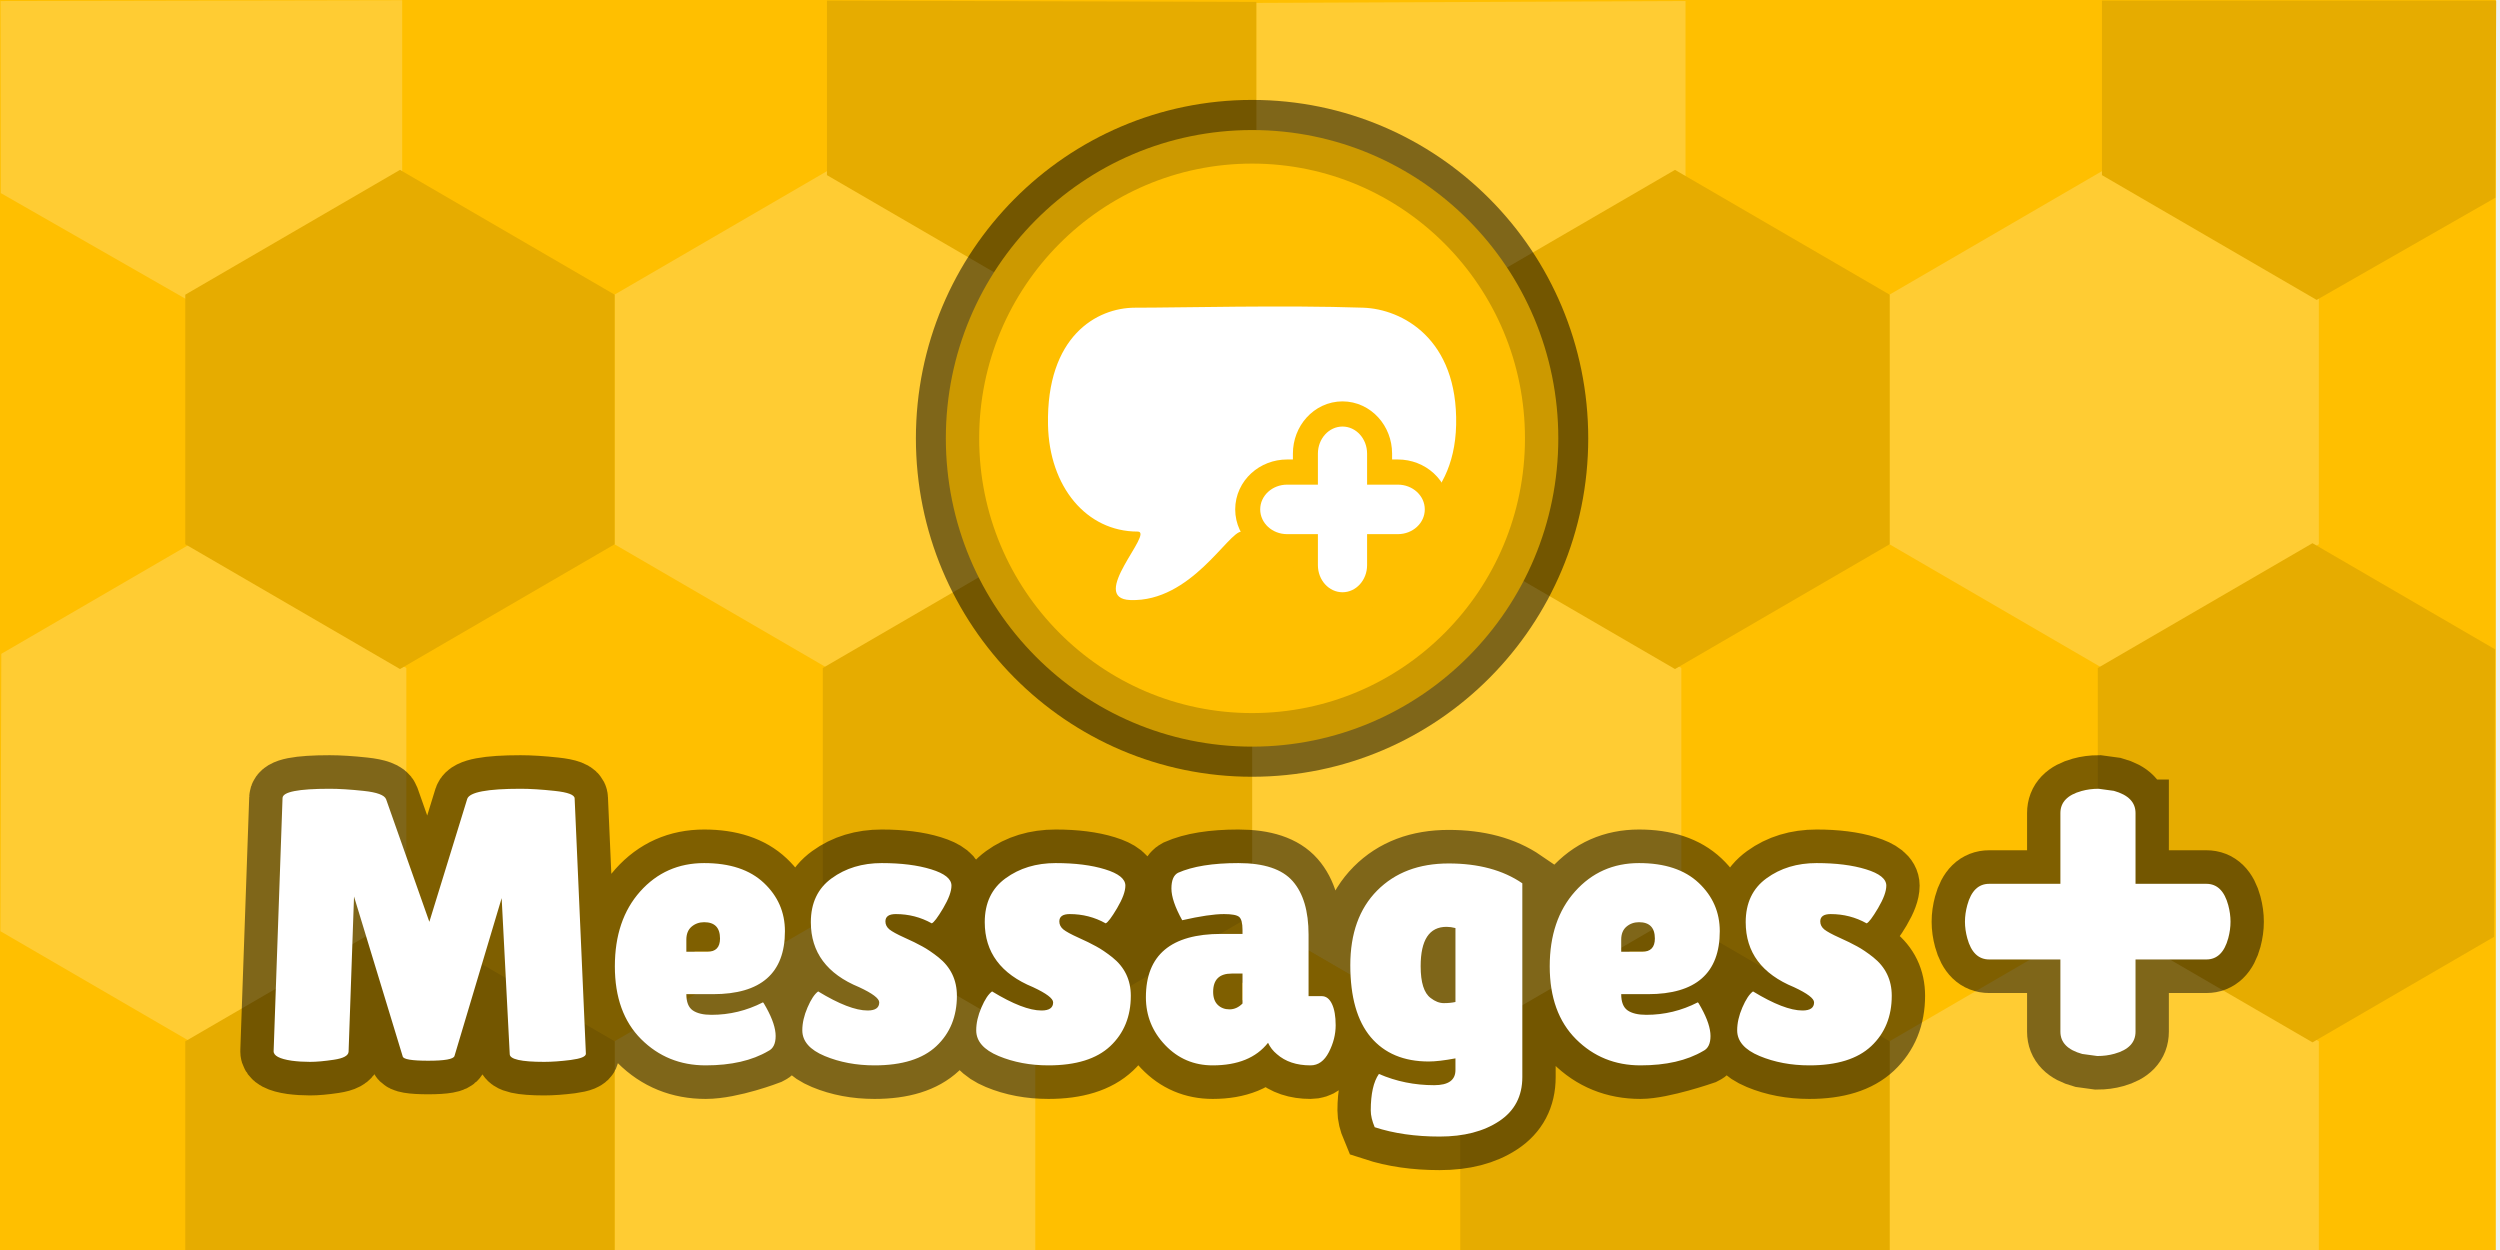
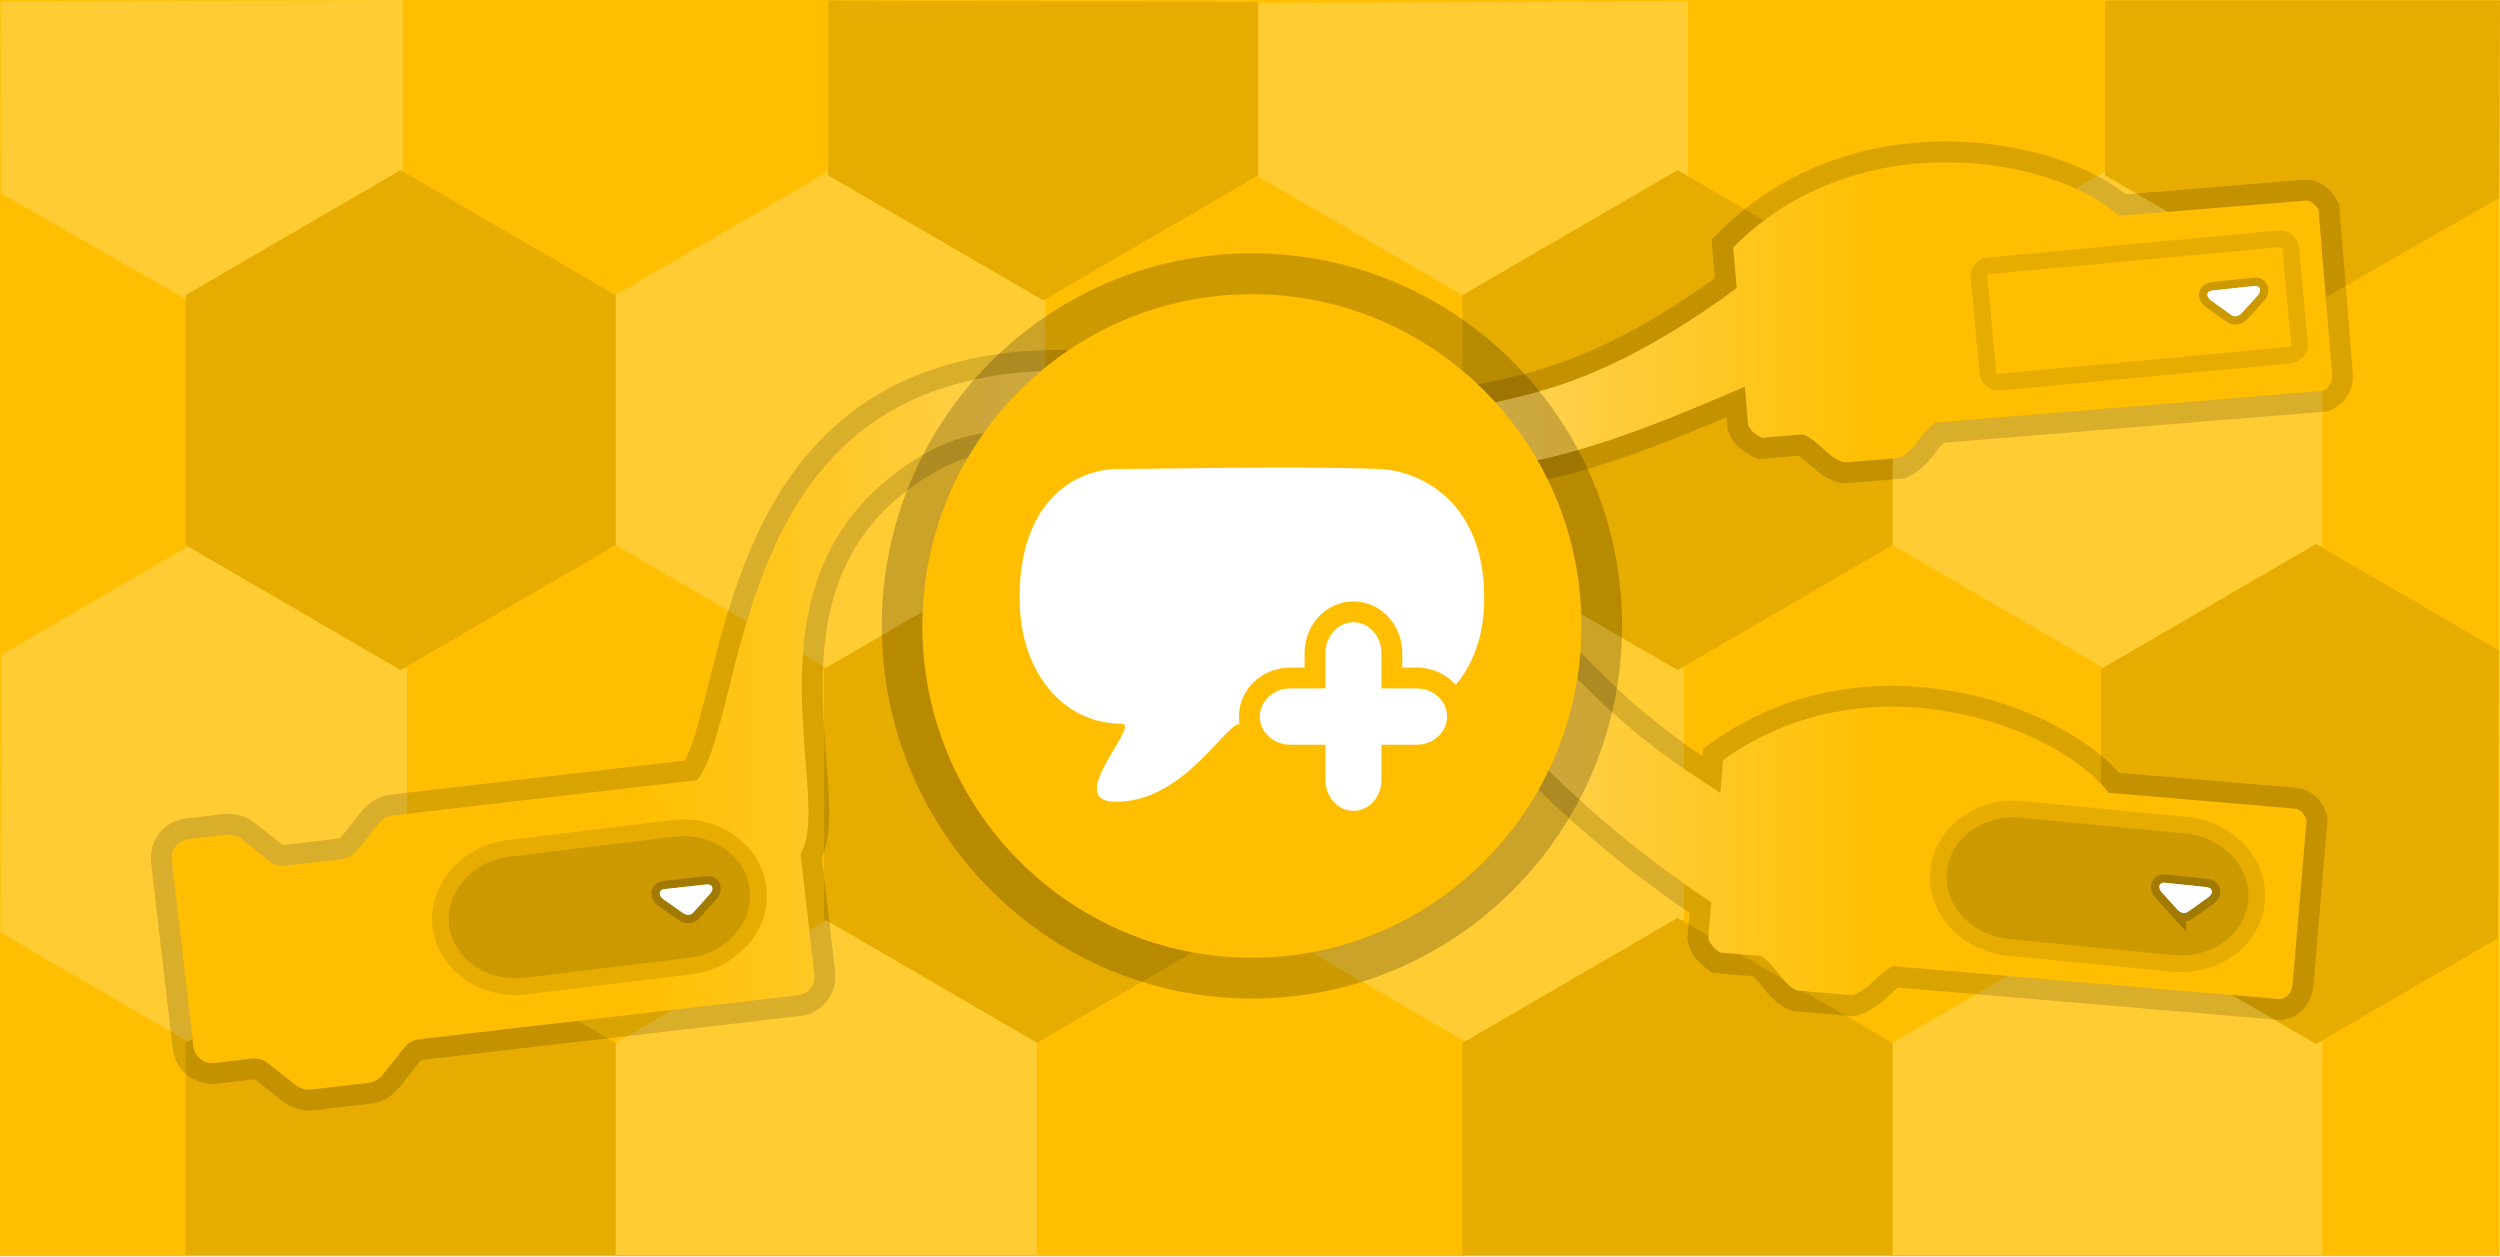
- <svg xmlns="http://www.w3.org/2000/svg" width="600px" height="300px" viewBox="0 0 600 300" version="1.1">
-   <g id="surface1">
-     <path style=" stroke:none;fill-rule:nonzero;fill:rgb(100%,74.902%,0%);fill-opacity:1;" d="M 0 301.004 L 0 0 L 598.996 0 L 598.996 301.004 Z M 0 301.004 " />
-     <path style=" stroke:none;fill-rule:nonzero;fill:rgb(100%,80%,20%);fill-opacity:1;" d="M 300.469 160.316 L 351.996 130.367 L 403.523 160.316 L 403.523 220.219 L 351.996 250.168 L 300.469 220.219 Z M 300.469 160.316 " />
-     <path style=" stroke:none;fill-rule:nonzero;fill:rgb(100%,80%,20%);fill-opacity:1;" d="M 453.469 249.914 L 504.996 219.965 L 556.523 249.914 L 556.523 300.754 L 453.469 300.754 Z M 453.469 249.914 " />
-     <path style=" stroke:none;fill-rule:nonzero;fill:rgb(100%,80%,20%);fill-opacity:1;" d="M 453.469 70.723 L 504.996 40.77 L 556.523 70.723 L 556.523 130.621 L 504.996 160.57 L 453.469 130.621 Z M 453.469 70.723 " />
-     <path style=" stroke:none;fill-rule:nonzero;fill:rgb(100%,80%,20%);fill-opacity:1;" d="M 301.469 0.703 L 404.523 0.25 L 404.523 42.281 L 352.996 72.23 L 301.469 42.281 Z M 301.469 0.703 " />
-     <path style=" stroke:none;fill-rule:nonzero;fill:rgb(100%,80%,20%);fill-opacity:1;" d="M 147.469 70.723 L 198.996 40.77 L 250.523 70.723 L 250.523 130.621 L 198.996 160.57 L 147.469 130.621 Z M 147.469 70.723 " />
-     <path style=" stroke:none;fill-rule:nonzero;fill:rgb(100%,80%,20%);fill-opacity:1;" d="M 147.469 249.914 L 198.996 219.965 L 250.523 249.914 L 250.523 300.754 L 147.469 300.754 Z M 147.469 249.914 " />
-     <path style=" stroke:none;fill-rule:nonzero;fill:rgb(100%,80%,20%);fill-opacity:1;" d="M 0.316 156.918 L 45.996 130.367 L 97.523 160.316 L 97.523 220.219 L 45.996 250.168 L 0.105 223.496 Z M 0.316 156.918 " />
-     <path style=" stroke:none;fill-rule:nonzero;fill:rgb(100%,80%,20%);fill-opacity:1;" d="M 0.133 0.25 L 96.523 0.051 L 96.523 42.031 L 44.996 71.98 L 0.195 46.344 Z M 0.133 0.25 " />
-     <path style=" stroke:none;fill-rule:nonzero;fill:rgb(90.196%,67.451%,0%);fill-opacity:1;" d="M 197.469 160.316 L 248.996 130.367 L 300.523 160.316 L 300.523 220.219 L 248.996 250.168 L 197.469 220.219 Z M 197.469 160.316 " />
-     <path style=" stroke:none;fill-rule:nonzero;fill:rgb(100%,74.902%,0%);fill-opacity:1;" d="M 248.469 249.914 L 299.996 219.965 L 351.523 249.914 L 351.523 300.754 L 248.469 300.754 Z M 248.469 249.914 " />
-     <path style=" stroke:none;fill-rule:nonzero;fill:rgb(90.196%,67.451%,0%);fill-opacity:1;" d="M 350.469 249.914 L 401.996 219.965 L 453.523 249.914 L 453.523 300.754 L 350.469 300.754 Z M 350.469 249.914 " />
-     <path style=" stroke:none;fill-rule:nonzero;fill:rgb(90.196%,67.451%,0%);fill-opacity:1;" d="M 350.469 70.723 L 401.996 40.77 L 453.523 70.723 L 453.523 130.621 L 401.996 160.57 L 350.469 130.621 Z M 350.469 70.723 " />
-     <path style=" stroke:none;fill-rule:nonzero;fill:rgb(90.196%,67.451%,0%);fill-opacity:1;" d="M 198.469 0.141 L 301.523 0.453 L 301.523 42.031 L 249.996 71.98 L 198.469 42.031 Z M 198.469 0.141 " />
-     <path style=" stroke:none;fill-rule:nonzero;fill:rgb(100%,74.902%,0%);fill-opacity:1;" d="M 249.469 71.727 L 300.996 41.777 L 352.523 71.727 L 352.523 131.625 L 300.996 161.578 L 249.469 131.625 Z M 249.469 71.727 " />
-     <path style=" stroke:none;fill-rule:nonzero;fill:rgb(90.196%,67.451%,0%);fill-opacity:1;" d="M 44.469 70.723 L 95.996 40.77 L 147.523 70.723 L 147.523 130.621 L 95.996 160.57 L 44.469 130.621 Z M 44.469 70.723 " />
-     <path style=" stroke:none;fill-rule:nonzero;fill:rgb(90.196%,67.451%,0%);fill-opacity:1;" d="M 44.469 249.914 L 95.996 219.965 L 147.523 249.914 L 147.523 300.754 L 44.469 300.754 Z M 44.469 249.914 " />
-     <path style=" stroke:none;fill-rule:nonzero;fill:rgb(90.196%,67.451%,0%);fill-opacity:1;" d="M 503.469 160.316 L 554.996 130.367 L 598.824 155.844 L 598.578 224.836 L 554.996 250.168 L 503.469 220.219 Z M 503.469 160.316 " />
-     <path style=" stroke:none;fill-rule:nonzero;fill:rgb(90.196%,67.451%,0%);fill-opacity:1;" d="M 504.469 0.141 L 599.082 0.141 L 598.879 47.461 L 555.996 71.98 L 504.469 42.031 Z M 504.469 0.141 " />
-     <path style="fill:none;stroke-width:8;stroke-linecap:square;stroke-linejoin:miter;stroke:rgb(0%,0%,0%);stroke-opacity:0.502;stroke-miterlimit:10;" d="M 155.051 231.825 C 152.297 231.825 150.92 231.516 150.92 230.901 C 150.92 230.901 150.367 220.287 150.189 216.888 C 150.088 214.944 149.211 214.767 148.648 216.634 C 147.623 220.048 144.289 231.128 144.289 231.128 C 144.17 231.503 143.119 231.689 141.138 231.689 C 139.156 231.689 138.137 231.516 138.076 231.173 C 138.076 231.173 134.371 219.086 133.342 215.73 C 132.844 214.106 132.162 214.181 132.103 215.832 C 131.986 219.125 131.582 230.62 131.582 230.62 C 131.551 231.086 130.963 231.402 129.816 231.571 C 128.674 231.741 127.722 231.825 126.963 231.825 C 126.207 231.825 125.476 231.78 124.769 231.689 C 123.285 231.472 122.556 231.086 122.588 230.531 L 123.656 200.385 C 123.656 199.642 125.541 199.272 129.308 199.272 C 130.426 199.272 131.787 199.355 133.392 199.526 C 135 199.695 135.896 200.026 136.084 200.521 L 141.273 215.132 L 145.82 200.477 C 146.097 199.673 148.232 199.272 152.224 199.272 C 153.365 199.272 154.73 199.355 156.318 199.526 C 157.912 199.695 158.709 199.995 158.709 200.43 L 160.058 230.857 C 160.058 231.194 159.455 231.441 158.248 231.598 C 157.047 231.749 155.98 231.825 155.051 231.825 Z M 174.431 232.242 C 171.371 232.242 168.789 231.2 166.687 229.116 C 164.586 227.027 163.535 224.134 163.535 220.44 C 163.535 216.744 164.547 213.77 166.57 211.518 C 168.599 209.259 171.16 208.13 174.252 208.13 C 177.344 208.13 179.73 208.918 181.416 210.493 C 183.101 212.071 183.943 213.987 183.943 216.246 C 183.943 221.251 181.068 223.754 175.32 223.754 L 172.113 223.754 C 172.113 224.685 172.367 225.327 172.875 225.684 C 173.388 226.039 174.14 226.218 175.131 226.218 C 177.297 226.218 181.467 224.916 181.715 225.376 C 182.457 226.711 182.83 227.834 182.83 228.746 C 182.83 229.658 182.537 230.251 181.951 230.531 C 181.951 230.531 177.494 232.242 174.431 232.242 Z M 176.154 217.125 C 176.154 215.827 175.519 215.177 174.252 215.177 C 173.666 215.177 173.162 215.355 172.738 215.712 C 172.322 216.067 172.113 216.583 172.113 217.26 L 172.113 218.7 L 174.623 218.7 C 175.642 218.7 176.154 218.174 176.154 217.125 Z M 193.865 225.702 C 194.795 225.702 195.26 225.38 195.26 224.734 C 195.26 224.268 194.457 223.665 192.849 222.922 C 188.984 221.344 187.053 218.764 187.053 215.177 C 187.053 212.887 187.887 211.143 189.553 209.942 C 191.224 208.734 193.226 208.13 195.558 208.13 C 197.894 208.13 199.873 208.377 201.49 208.873 C 203.115 209.368 203.928 210.016 203.928 210.819 C 203.928 211.496 203.595 212.393 202.931 213.51 C 202.267 214.622 201.81 215.221 201.562 215.313 C 200.234 214.575 198.797 214.209 197.252 214.209 C 196.418 214.209 196.002 214.5 196.002 215.086 C 196.002 215.454 196.162 215.772 196.482 216.038 C 196.808 216.296 197.402 216.62 198.265 217.006 C 199.137 217.392 199.855 217.744 200.422 218.058 C 200.996 218.364 201.638 218.797 202.351 219.352 C 203.836 220.524 204.58 222.054 204.58 223.944 C 204.58 226.414 203.758 228.416 202.115 229.951 C 200.48 231.477 198.006 232.242 194.697 232.242 C 192.506 232.242 190.513 231.869 188.719 231.128 C 186.926 230.385 186.029 229.365 186.029 228.067 C 186.029 227.203 186.238 226.294 186.654 225.339 C 187.07 224.379 187.496 223.742 187.931 223.428 C 187.931 223.428 192.416 225.702 193.865 225.702 Z M 214.732 225.702 C 215.664 225.702 216.129 225.38 216.129 224.734 C 216.129 224.268 215.324 223.665 213.719 222.922 C 209.853 221.344 207.922 218.764 207.922 215.177 C 207.922 212.887 208.756 211.143 210.422 209.942 C 212.094 208.734 214.095 208.13 216.428 208.13 C 218.763 208.13 220.742 208.377 222.359 208.873 C 223.984 209.368 224.797 210.016 224.797 210.819 C 224.797 211.496 224.465 212.393 223.801 213.51 C 223.137 214.622 222.679 215.221 222.431 215.313 C 221.103 214.575 219.666 214.209 218.121 214.209 C 217.287 214.209 216.871 214.5 216.871 215.086 C 216.871 215.454 217.031 215.772 217.351 216.038 C 217.678 216.296 218.271 216.62 219.135 217.006 C 220.006 217.392 220.722 217.744 221.291 218.058 C 221.865 218.364 222.508 218.797 223.22 219.352 C 224.705 220.524 225.449 222.054 225.449 223.944 C 225.449 226.414 224.627 228.416 222.984 229.951 C 221.347 231.477 218.875 232.242 215.566 232.242 C 213.375 232.242 211.383 231.869 209.588 231.128 C 207.795 230.385 206.898 229.365 206.898 228.067 C 206.898 227.203 207.107 226.294 207.523 225.339 C 207.939 224.379 208.365 223.742 208.801 223.428 C 208.801 223.428 213.283 225.702 214.732 225.702 Z M 231.617 214.942 C 230.754 213.396 230.322 212.137 230.322 211.165 C 230.322 210.193 230.584 209.568 231.109 209.289 C 232.867 208.516 235.283 208.13 238.355 208.13 C 241.435 208.13 243.609 208.848 244.877 210.286 C 246.146 211.723 246.779 213.848 246.779 216.663 L 246.779 223.991 L 248.355 223.991 C 248.881 223.991 249.291 224.301 249.588 224.924 C 249.883 225.539 250.031 226.387 250.031 227.467 C 250.031 228.55 249.76 229.615 249.217 230.667 C 248.672 231.716 247.939 232.242 247.015 232.242 C 245.342 232.242 243.996 231.796 242.974 230.901 C 242.515 230.527 242.164 230.077 241.916 229.551 C 240.49 231.346 238.277 232.242 235.275 232.242 C 233.023 232.242 231.125 231.439 229.578 229.832 C 228.033 228.226 227.26 226.325 227.26 224.126 C 227.26 219.09 230.273 216.572 236.299 216.572 L 238.853 216.572 L 238.853 216.1 C 238.853 215.297 238.72 214.781 238.455 214.552 C 238.195 214.323 237.586 214.209 236.625 214.209 C 235.449 214.209 233.779 214.453 231.617 214.942 Z M 235.33 223.482 C 235.33 224.159 235.515 224.675 235.883 225.032 C 236.252 225.388 236.722 225.566 237.297 225.566 C 237.869 225.566 238.388 225.333 238.853 224.87 L 238.853 221.3 L 237.549 221.3 C 236.07 221.3 235.33 222.027 235.33 223.482 Z M 261.199 231.78 C 258.205 231.78 255.887 230.814 254.244 228.882 C 252.607 226.949 251.789 224.09 251.789 220.304 C 251.789 216.517 252.863 213.549 255.013 211.399 C 257.164 209.25 260.021 208.175 263.592 208.175 C 267.166 208.175 270.113 208.963 272.431 210.54 L 272.431 233.637 C 272.431 235.924 271.502 237.68 269.642 238.898 C 267.787 240.119 265.408 240.728 262.504 240.728 C 259.599 240.728 257.004 240.357 254.715 239.614 C 254.4 238.871 254.244 238.208 254.244 237.622 C 254.244 235.641 254.57 234.19 255.222 233.264 C 257.293 234.159 259.504 234.605 261.851 234.605 C 263.554 234.605 264.406 234.005 264.406 232.803 L 264.406 231.408 C 263.078 231.656 262.01 231.78 261.199 231.78 Z M 263.338 215.73 C 261.265 215.73 260.23 217.293 260.23 220.421 C 260.23 222.365 260.633 223.632 261.435 224.216 C 261.961 224.621 262.486 224.823 263.012 224.823 C 263.537 224.823 264.002 224.778 264.406 224.687 L 264.406 215.875 C 264.031 215.778 263.676 215.73 263.338 215.73 Z M 286.615 232.242 C 283.553 232.242 280.972 231.2 278.871 229.116 C 276.769 227.027 275.719 224.134 275.719 220.44 C 275.719 216.744 276.73 213.77 278.754 211.518 C 280.781 209.259 283.342 208.13 286.433 208.13 C 289.525 208.13 291.914 208.918 293.599 210.493 C 295.283 212.071 296.125 213.987 296.125 216.246 C 296.125 221.251 293.252 223.754 287.502 223.754 L 284.297 223.754 C 284.297 224.685 284.551 225.327 285.056 225.684 C 285.57 226.039 286.322 226.218 287.312 226.218 C 289.48 226.218 293.65 224.916 293.898 225.376 C 294.64 226.711 295.012 227.834 295.012 228.746 C 295.012 229.658 294.719 230.251 294.133 230.531 C 294.133 230.531 289.158 232.242 286.615 232.242 Z M 288.336 217.125 C 288.336 215.827 287.701 215.177 286.433 215.177 C 285.847 215.177 285.344 215.355 284.922 215.712 C 284.504 216.067 284.297 216.583 284.297 217.26 L 284.297 218.7 L 286.804 218.7 C 287.826 218.7 288.336 218.174 288.336 217.125 Z M 306.047 225.702 C 306.976 225.702 307.441 225.38 307.441 224.734 C 307.441 224.268 306.638 223.665 305.033 222.922 C 301.168 221.344 299.236 218.764 299.236 215.177 C 299.236 212.887 300.068 211.143 301.736 209.942 C 303.408 208.734 305.41 208.13 307.74 208.13 C 310.078 208.13 312.054 208.377 313.674 208.873 C 315.299 209.368 316.109 210.016 316.109 210.819 C 316.109 211.496 315.777 212.393 315.113 213.51 C 314.449 214.622 313.994 215.221 313.746 215.313 C 312.418 214.575 310.98 214.209 309.433 214.209 C 308.601 214.209 308.183 214.5 308.183 215.086 C 308.183 215.454 308.344 215.772 308.664 216.038 C 308.99 216.296 309.586 216.62 310.449 217.006 C 311.318 217.392 312.037 217.744 312.605 218.058 C 313.178 218.364 313.822 218.797 314.533 219.352 C 316.019 220.524 316.762 222.054 316.762 223.944 C 316.762 226.414 315.941 228.416 314.299 229.951 C 312.662 231.477 310.189 232.242 306.881 232.242 C 304.687 232.242 302.695 231.869 300.902 231.128 C 299.109 230.385 298.213 229.365 298.213 228.067 C 298.213 227.203 298.42 226.294 298.838 225.339 C 299.254 224.379 299.679 223.742 300.113 223.428 C 300.113 223.428 304.597 225.702 306.047 225.702 Z M 306.047 225.702 " transform="matrix(2,0,0,2.013423,-179.5035,-211.9136)" />
-     <path style="fill:none;stroke-width:8;stroke-linecap:square;stroke-linejoin:miter;stroke:rgb(0%,0%,0%);stroke-opacity:0.502;stroke-miterlimit:10;" d="M 346.015 202.168 L 346.015 210.602 L 354.517 210.602 C 355.806 210.602 356.683 211.452 357.144 213.153 C 357.324 213.824 357.414 214.48 357.414 215.12 C 357.414 215.755 357.324 216.407 357.144 217.078 C 356.683 218.772 355.806 219.618 354.517 219.618 L 346.015 219.618 L 346.015 228.23 C 346.015 229.52 345.174 230.397 343.488 230.859 C 342.846 231.039 342.16 231.128 341.429 231.128 L 339.617 230.882 C 337.873 230.405 337 229.52 337 228.23 L 337 219.618 L 328.455 219.618 C 327.164 219.618 326.289 218.776 325.826 217.09 C 325.64 216.411 325.547 215.755 325.547 215.12 C 325.547 214.48 325.64 213.821 325.826 213.142 C 326.289 211.448 327.164 210.602 328.455 210.602 L 337 210.602 L 337 202.168 C 337 200.878 337.847 200.003 339.539 199.54 C 340.181 199.361 340.863 199.272 341.586 199.272 L 343.41 199.518 C 345.146 199.995 346.015 200.878 346.015 202.168 Z M 346.015 202.168 " transform="matrix(2,0,0,2.013423,-179.5035,-211.9136)" />
-     <path style=" stroke:none;fill-rule:nonzero;fill:rgb(100%,100%,100%);fill-opacity:1;" d="M 130.598 254.848 C 125.09 254.848 122.336 254.227 122.336 252.988 L 120.398 215.547 L 109.074 253.445 C 108.836 254.199 106.734 254.574 102.773 254.574 C 98.809 254.574 96.77 254.227 96.648 253.535 L 84.965 215.164 L 83.66 252.422 C 83.598 253.359 82.422 253.996 80.129 254.336 C 77.844 254.68 75.941 254.848 74.422 254.848 C 72.91 254.848 71.449 254.758 70.035 254.574 C 67.066 254.137 65.609 253.359 65.672 252.242 L 67.809 191.547 C 67.809 190.051 71.578 189.305 79.113 189.305 C 81.348 189.305 84.07 189.473 87.281 189.816 C 90.496 190.156 92.289 190.824 92.664 191.82 L 103.043 221.238 L 112.137 191.73 C 112.691 190.113 116.961 189.305 124.945 189.305 C 127.227 189.305 129.957 189.473 133.133 189.816 C 136.32 190.156 137.914 190.762 137.914 191.637 L 140.613 252.898 C 140.613 253.578 139.406 254.074 136.992 254.391 C 134.59 254.695 132.457 254.848 130.598 254.848 Z M 184.398 252.242 C 180.496 254.539 175.484 255.688 169.359 255.688 C 163.238 255.688 158.074 253.59 153.871 249.395 C 149.668 245.188 147.566 239.363 147.566 231.926 C 147.566 224.484 149.59 218.496 153.637 213.961 C 157.695 209.414 162.816 207.141 169 207.141 C 175.184 207.141 179.957 208.727 183.328 211.898 C 186.699 215.074 188.383 218.934 188.383 223.48 C 188.383 233.559 182.633 238.598 171.137 238.598 L 164.723 238.598 C 164.723 240.473 165.23 241.766 166.246 242.484 C 167.273 243.199 168.777 243.559 170.758 243.559 C 175.094 243.559 179.203 242.562 183.094 240.57 C 183.152 240.508 183.43 240.938 183.926 241.863 C 185.41 244.551 186.156 246.812 186.156 248.648 C 186.156 250.484 185.57 251.68 184.398 252.242 Z M 172.805 225.25 C 172.805 222.637 171.535 221.328 169 221.328 C 167.828 221.328 166.82 221.688 165.973 222.406 C 165.141 223.121 164.723 224.16 164.723 225.523 L 164.723 228.422 L 169.742 228.422 C 171.781 228.422 172.805 227.363 172.805 225.25 Z M 196.359 237.941 C 201.371 240.992 205.328 242.52 208.227 242.52 C 210.086 242.52 211.016 241.871 211.016 240.57 C 211.016 239.633 209.41 238.418 206.195 236.922 C 198.465 233.746 194.602 228.551 194.602 221.328 C 194.602 216.719 196.27 213.207 199.602 210.789 C 202.945 208.355 206.949 207.141 211.613 207.141 C 216.285 207.141 220.242 207.637 223.477 208.637 C 226.727 209.633 228.352 210.938 228.352 212.555 C 228.352 213.918 227.688 215.723 226.359 217.973 C 225.031 220.211 224.117 221.418 223.621 221.602 C 220.965 220.117 218.09 219.379 215 219.379 C 213.332 219.379 212.5 219.965 212.5 221.145 C 212.5 221.887 212.82 222.527 213.461 223.062 C 214.113 223.582 215.301 224.234 217.027 225.012 C 218.77 225.789 220.207 226.496 221.34 227.129 C 222.488 227.746 223.773 228.617 225.199 229.734 C 228.168 232.094 229.656 235.176 229.656 238.98 C 229.656 243.953 228.012 247.984 224.727 251.074 C 221.453 254.148 216.508 255.688 209.891 255.688 C 205.508 255.688 201.523 254.938 197.934 253.445 C 194.348 251.949 192.555 249.895 192.555 247.281 C 192.555 245.543 192.973 243.711 193.805 241.789 C 194.637 239.855 195.488 238.574 196.359 237.941 Z M 238.098 237.941 C 243.109 240.992 247.062 242.52 249.961 242.52 C 251.824 242.52 252.754 241.871 252.754 240.57 C 252.754 239.633 251.145 238.418 247.934 236.922 C 240.203 233.746 236.34 228.551 236.34 221.328 C 236.34 216.719 238.008 213.207 241.34 210.789 C 244.684 208.355 248.688 207.141 253.352 207.141 C 258.023 207.141 261.98 207.637 265.215 208.637 C 268.465 209.633 270.09 210.938 270.09 212.555 C 270.09 213.918 269.426 215.723 268.098 217.973 C 266.77 220.211 265.855 221.418 265.359 221.602 C 262.703 220.117 259.828 219.379 256.738 219.379 C 255.07 219.379 254.238 219.965 254.238 221.145 C 254.238 221.887 254.559 222.527 255.199 223.062 C 255.852 223.582 257.039 224.234 258.766 225.012 C 260.508 225.789 261.941 226.496 263.078 227.129 C 264.227 227.746 265.512 228.617 266.938 229.734 C 269.906 232.094 271.395 235.176 271.395 238.98 C 271.395 243.953 269.75 247.984 266.465 251.074 C 263.191 254.148 258.246 255.688 251.629 255.688 C 247.246 255.688 243.262 254.938 239.672 253.445 C 236.086 251.949 234.293 249.895 234.293 247.281 C 234.293 245.543 234.711 243.711 235.543 241.789 C 236.375 239.855 237.227 238.574 238.098 237.941 Z M 283.73 220.855 C 282.004 217.742 281.141 215.207 281.141 213.25 C 281.141 211.293 281.664 210.035 282.715 209.473 C 286.23 207.918 291.062 207.141 297.207 207.141 C 303.367 207.141 307.715 208.586 310.25 211.48 C 312.789 214.375 314.055 218.652 314.055 224.32 L 314.055 239.074 L 317.207 239.074 C 318.258 239.074 319.078 239.699 319.672 240.953 C 320.262 242.191 320.559 243.898 320.559 246.074 C 320.559 248.254 320.016 250.398 318.93 252.516 C 317.84 254.629 316.375 255.688 314.527 255.688 C 311.18 255.688 308.488 254.789 306.445 252.988 C 305.527 252.234 304.824 251.328 304.328 250.27 C 301.477 253.883 297.051 255.688 291.047 255.688 C 286.543 255.688 282.746 254.07 279.652 250.836 C 276.562 247.602 275.016 243.773 275.016 239.348 C 275.016 229.207 281.043 224.137 293.094 224.137 L 298.203 224.137 L 298.203 223.188 C 298.203 221.57 297.938 220.531 297.406 220.07 C 296.887 219.609 295.668 219.379 293.746 219.379 C 291.395 219.379 288.055 219.871 283.73 220.855 Z M 291.156 238.051 C 291.156 239.414 291.527 240.453 292.262 241.172 C 293 241.887 293.941 242.246 295.09 242.246 C 296.234 242.246 297.273 241.777 298.203 240.844 L 298.203 233.656 L 295.594 233.656 C 292.637 233.656 291.156 235.121 291.156 238.051 Z M 342.895 254.758 C 336.906 254.758 332.27 252.812 328.984 248.922 C 325.711 245.031 324.074 239.273 324.074 231.652 C 324.074 224.027 326.223 218.051 330.523 213.723 C 334.824 209.395 340.539 207.23 347.68 207.23 C 354.828 207.23 360.723 208.816 365.359 211.992 L 365.359 258.496 C 365.359 263.102 363.5 266.637 359.781 269.09 C 356.07 271.547 351.312 272.773 345.504 272.773 C 339.695 272.773 334.504 272.027 329.926 270.531 C 329.297 269.035 328.984 267.699 328.984 266.52 C 328.984 262.531 329.637 259.609 330.941 257.746 C 335.082 259.547 339.504 260.445 344.199 260.445 C 347.605 260.445 349.309 259.238 349.309 256.816 L 349.309 254.008 C 346.652 254.508 344.516 254.758 342.895 254.758 Z M 347.172 222.441 C 343.027 222.441 340.957 225.59 340.957 231.887 C 340.957 235.801 341.762 238.352 343.367 239.527 C 344.418 240.344 345.469 240.75 346.52 240.75 C 347.57 240.75 348.5 240.66 349.309 240.477 L 349.309 222.734 C 348.559 222.539 347.848 222.441 347.172 222.441 Z M 408.762 252.242 C 404.863 254.539 399.848 255.688 393.727 255.688 C 387.602 255.688 382.441 253.59 378.238 249.395 C 374.035 245.188 371.934 239.363 371.934 231.926 C 371.934 224.484 373.957 218.496 378.004 213.961 C 382.059 209.414 387.18 207.141 393.363 207.141 C 399.547 207.141 404.324 208.727 407.695 211.898 C 411.062 215.074 412.746 218.934 412.746 223.48 C 412.746 233.559 407 238.598 395.5 238.598 L 389.09 238.598 C 389.09 240.473 389.598 241.766 390.609 242.484 C 391.637 243.199 393.141 243.559 395.121 243.559 C 399.457 243.559 403.57 242.562 407.457 240.57 C 407.52 240.508 407.797 240.938 408.293 241.863 C 409.777 244.551 410.52 246.812 410.52 248.648 C 410.52 250.484 409.934 251.68 408.762 252.242 Z M 397.168 225.25 C 397.168 222.637 395.898 221.328 393.363 221.328 C 392.191 221.328 391.184 221.688 390.34 222.406 C 389.504 223.121 389.09 224.16 389.09 225.523 L 389.09 228.422 L 394.105 228.422 C 396.148 228.422 397.168 227.363 397.168 225.25 Z M 420.723 237.941 C 425.734 240.992 429.691 242.52 432.59 242.52 C 434.449 242.52 435.379 241.871 435.379 240.57 C 435.379 239.633 433.773 238.418 430.562 236.922 C 422.832 233.746 418.969 228.551 418.969 221.328 C 418.969 216.719 420.633 213.207 423.969 210.789 C 427.312 208.355 431.316 207.141 435.977 207.141 C 440.652 207.141 444.605 207.637 447.844 208.637 C 451.094 209.633 452.715 210.938 452.715 212.555 C 452.715 213.918 452.051 215.723 450.723 217.973 C 449.395 220.211 448.484 221.418 447.988 221.602 C 445.332 220.117 442.457 219.379 439.363 219.379 C 437.699 219.379 436.863 219.965 436.863 221.145 C 436.863 221.887 437.184 222.527 437.824 223.062 C 438.477 223.582 439.668 224.234 441.395 225.012 C 443.133 225.789 444.57 226.496 445.707 227.129 C 446.852 227.746 448.141 228.617 449.562 229.734 C 452.535 232.094 454.02 235.176 454.02 238.98 C 454.02 243.953 452.379 247.984 449.094 251.074 C 445.82 254.148 440.875 255.688 434.258 255.688 C 429.871 255.688 425.887 254.938 422.301 253.445 C 418.715 251.949 416.922 249.895 416.922 247.281 C 416.922 245.543 417.336 243.711 418.168 241.789 C 419.004 239.855 419.855 238.574 420.723 237.941 Z M 420.723 237.941 " />
-     <path style=" stroke:none;fill-rule:nonzero;fill:rgb(100%,100%,100%);fill-opacity:1;" d="M 512.527 195.137 L 512.527 212.117 L 529.531 212.117 C 532.109 212.117 533.863 213.828 534.785 217.254 C 535.145 218.605 535.324 219.926 535.324 221.215 C 535.324 222.492 535.145 223.805 534.785 225.156 C 533.863 228.566 532.109 230.27 529.531 230.27 L 512.527 230.27 L 512.527 247.609 C 512.527 250.207 510.844 251.973 507.473 252.902 C 506.188 253.266 504.816 253.445 503.355 253.445 L 499.73 252.949 C 496.242 251.988 494.496 250.207 494.496 247.609 L 494.496 230.27 L 477.406 230.27 C 474.824 230.27 473.074 228.574 472.148 225.18 C 471.777 223.812 471.59 222.492 471.59 221.215 C 471.59 219.926 471.777 218.598 472.148 217.23 C 473.074 213.82 474.824 212.117 477.406 212.117 L 494.496 212.117 L 494.496 195.137 C 494.496 192.539 496.191 190.777 499.574 189.844 C 500.859 189.484 502.223 189.305 503.668 189.305 L 507.316 189.801 C 510.789 190.762 512.527 192.539 512.527 195.137 Z M 512.527 195.137 " />
-     <path style=" stroke:none;fill-rule:nonzero;fill:rgb(0%,0%,0%);fill-opacity:0.502;" d="M 219.816 105.199 C 219.816 60.344 255.938 23.98 300.496 23.98 C 345.055 23.98 381.176 60.344 381.176 105.199 C 381.176 150.059 345.055 186.422 300.496 186.422 C 255.938 186.422 219.816 150.059 219.816 105.199 Z M 219.816 105.199 " />
-     <path style="fill-rule:nonzero;fill:rgb(100%,74.902%,0%);fill-opacity:1;stroke-width:4;stroke-linecap:butt;stroke-linejoin:miter;stroke:rgb(80%,60%,0%);stroke-opacity:1;stroke-miterlimit:10;" d="M 205.252 157.499 C 205.252 138.31 220.808 122.752 240 122.752 C 259.191 122.752 274.748 138.31 274.748 157.499 C 274.748 176.691 259.191 192.249 240 192.249 C 220.808 192.249 205.252 176.691 205.252 157.499 Z M 205.252 157.499 " transform="matrix(2,0,0,2.013423,-179.5035,-211.9136)" />
-     <path style=" stroke:none;fill-rule:nonzero;fill:rgb(100%,100%,100%);fill-opacity:1;" d="M 251.523 101.977 C 251.094 80.672 263.246 73.848 272.398 73.848 C 283.539 73.848 308.199 73.199 327.18 73.848 C 336.453 74.164 349.918 81.238 349.473 101.977 C 349.051 121.602 334.008 127.578 327.023 127.578 C 320.668 127.578 310.043 127.578 297.984 127.578 C 294.797 127.578 285.867 144.516 271.301 144.012 C 260.969 143.652 277.172 127.578 273.027 127.578 C 260.73 127.578 251.82 116.805 251.523 101.977 Z M 251.523 101.977 " />
-     <path style="fill:none;stroke-width:6;stroke-linecap:butt;stroke-linejoin:miter;stroke:rgb(100%,74.902%,0%);stroke-opacity:1;stroke-miterlimit:10;" d="M 247.9 172.621 L 247.9 168.921 L 244.203 168.921 C 242.42 168.921 240.976 167.6 240.976 165.97 C 240.976 164.34 242.42 163.021 244.203 163.021 L 247.9 163.021 L 247.9 159.321 C 247.9 157.54 249.222 156.095 250.851 156.095 C 252.48 156.095 253.803 157.54 253.803 159.321 L 253.803 163.021 L 257.5 163.021 C 259.283 163.021 260.726 164.34 260.726 165.97 C 260.726 167.6 259.283 168.921 257.5 168.921 L 253.803 168.921 L 253.803 172.621 C 253.803 174.402 252.48 175.847 250.851 175.847 C 249.222 175.847 247.9 174.402 247.9 172.621 Z M 247.9 172.621 " transform="matrix(2,0,0,2.013423,-179.5035,-211.9136)" />
-     <path style=" stroke:none;fill-rule:nonzero;fill:rgb(100%,100%,100%);fill-opacity:1;" d="M 316.297 135.645 L 316.297 128.195 L 308.902 128.195 C 305.336 128.195 302.449 125.535 302.449 122.254 C 302.449 118.973 305.336 116.316 308.902 116.316 L 316.297 116.316 L 316.297 108.867 C 316.297 105.281 318.941 102.371 322.199 102.371 C 325.457 102.371 328.102 105.281 328.102 108.867 L 328.102 116.316 L 335.496 116.316 C 339.062 116.316 341.949 118.973 341.949 122.254 C 341.949 125.535 339.062 128.195 335.496 128.195 L 328.102 128.195 L 328.102 135.645 C 328.102 139.23 325.457 142.141 322.199 142.141 C 318.941 142.141 316.297 139.23 316.297 135.645 Z M 316.297 135.645 " />
+ <svg xmlns="http://www.w3.org/2000/svg" width="599.082" height="301.004" viewBox="0 0 599.082 301.004">
+   <defs>
+     <linearGradient x1="-18.855" y1="180" x2="498.855" y2="180" gradientUnits="userSpaceOnUse" id="a">
+       <stop offset=".215" stop-color="#ffbf00" />
+       <stop offset=".515" stop-color="#ffde85" />
+       <stop offset=".79" stop-color="#ffbf00" />
+     </linearGradient>
+   </defs>
+   <g stroke-miterlimit="10">
+     <path d="M0 301.004V0h598.996v301.004zm0 0" fill="#ffbf00" />
+     <path d="m300.469 160.316 51.527-29.949 51.527 29.95v59.902l-51.527 29.949-51.527-29.95zm153 89.598 51.527-29.95 51.527 29.95v50.84H453.47zm0-179.191 51.527-29.953 51.527 29.953v59.898l-51.527 29.95-51.527-29.95zm-152-70.02L404.523.25v42.031l-51.527 29.95-51.527-29.95zm-154 70.02 51.527-29.953 51.527 29.953v59.898l-51.527 29.95-51.527-29.95zm0 179.191 51.527-29.95 51.527 29.95v50.84H147.47zM.316 156.918l45.68-26.55 51.527 29.948v59.903l-51.527 29.949-45.89-26.672zM.133.25l96.39-.2v41.981l-51.527 29.95-44.8-25.637zm0 0" fill="#fc3" />
+     <path d="m197.469 160.316 51.527-29.949 51.527 29.95v59.902l-51.527 29.949-51.527-29.95zm0 0" fill="#e6ac00" />
+     <path d="m248.469 249.914 51.527-29.95 51.527 29.95v50.84H248.47zm0 0" fill="#ffbf00" />
+     <path d="m350.469 249.914 51.527-29.95 51.527 29.95v50.84H350.47zm0-179.191 51.527-29.953 51.527 29.953v59.898l-51.527 29.95-51.527-29.95zM198.469.14l103.054.313v41.578l-51.527 29.95-51.527-29.95zm0 0" fill="#e6ac00" />
+     <path d="M248.973 116.525 300.5 86.576l51.527 29.95v59.898L300.5 206.377l-51.527-29.953zm0 0" fill="#ffbf00" />
+     <path d="M44.469 70.723 95.996 40.77l51.527 29.953v59.898l-51.527 29.95-51.527-29.95zm0 179.191 51.527-29.95 51.527 29.95v50.84H44.47zm459-89.598 51.527-29.949 43.828 25.477-.246 68.992-43.582 25.332-51.527-29.95zm1-160.176h94.613l-.203 47.32-42.883 24.52-51.527-29.949zm0 0" fill="#e6ac00" />
+     <path d="M320.787 129.8s-63.737-40.628-98.043-21.69c-49.033 27.065-22.195 82.785-30.93 96.455l3.358 28.944a4.5 4.5 0 0 1-3.95 4.988L100.51 249.02c-2.234.26-3.222 1.507-4.21 2.754l-3.95 4.987c-.988 1.247-1.976 2.494-4.21 2.754l-13.41 1.555c-2.234.26-3.481-.728-4.728-1.716l-4.988-3.951c-1.247-.988-2.494-1.975-4.729-1.716l-8.938 1.037a4.5 4.5 0 0 1-4.988-3.951l-5.185-44.693a4.5 4.5 0 0 1 3.95-4.988l8.94-1.037c2.234-.26 3.481.728 4.728 1.716l4.988 3.95c1.247.988 2.494 1.976 4.729 1.717l13.408-1.556c2.234-.259 3.222-1.506 4.21-2.753l3.95-4.988c.988-1.246 1.976-2.493 4.21-2.753l72.784-8.443c10.242-13.084 8.571-71.161 51.258-90.955 42.97-19.925 99.222 8.483 104.936 6.527 5.02-2.885 31.76-2.774 55.618-12.083 14.857-5.797 28.648-14.996 37.268-21.397l-.82-9.753c30.54-30.726 77.847-21.121 92.428-7.555l44.188-3.612q2.241-.394 3.667 2.221l3.24 39.645q-.072 2.737-2.27 3.684l-92.868 7.591c-3.192 2.239-5.022 6.912-8.54 8.485l-13.15 1.075c-3.883-.943-6.137-5.233-9.954-6.714l-9.834.804q-2.689-1.287-3.326-3.028l-.776-9.233c-8.175 3.446-24.63 10.941-41.97 15.765-19.516 5.43-40.876 6.03-45.537 8.214 9.414 3.588 32.059 31.27 51.74 50.346 13.38 12.968 25.686 20.18 29.88 23.06l.655-7.913c35.208-25.24 80.27-7.929 92.401 7.866l44.176 3.76q2.276-.016 3.248 2.799l-3.374 39.634q-.525 2.687-2.849 3.256l-92.843-7.904c-3.518 1.68-6.098 5.984-9.827 6.953l-13.146-1.12c-3.674-1.573-5.186-6.177-8.705-8.27l-9.831-.837q-2.438-1.715-2.778-3.537l.705-8.505c-5.11-3.331-24.16-16.242-42.151-34.774-21.433-22.076-41.48-51.826-47.144-51.64z" fill="none" stroke-opacity=".149" stroke="#000" stroke-width="10" />
+     <path d="M260.787 159.8s-63.737-40.628-98.043-21.69c-49.033 27.065-22.195 82.785-30.93 96.455l3.358 28.944a4.5 4.5 0 0 1-3.95 4.988L40.51 279.02c-2.234.26-3.222 1.507-4.21 2.754l-3.95 4.987c-.988 1.247-1.976 2.494-4.21 2.754l-13.41 1.555c-2.234.26-3.481-.728-4.728-1.716l-4.988-3.951c-1.247-.988-2.494-1.975-4.729-1.716l-8.938 1.037a4.5 4.5 0 0 1-4.988-3.951l-5.185-44.693a4.5 4.5 0 0 1 3.95-4.988l8.94-1.037c2.234-.26 3.481.728 4.728 1.716l4.988 3.95c1.247.988 2.494 1.976 4.729 1.717l13.408-1.556c2.234-.259 3.222-1.506 4.21-2.753l3.95-4.988c.988-1.246 1.976-2.493 4.21-2.753l72.784-8.443c10.242-13.084 8.571-71.161 51.258-90.955 42.97-19.925 99.222 8.483 104.936 6.527 5.02-2.885 31.76-2.774 55.618-12.083 14.857-5.797 28.648-14.996 37.268-21.397l-.82-9.753c30.54-30.726 77.847-21.121 92.428-7.555l44.188-3.612q2.241-.394 3.667 2.221l3.24 39.645q-.072 2.737-2.27 3.684l-92.868 7.591c-3.192 2.239-5.022 6.912-8.54 8.485l-13.15 1.075c-3.883-.943-6.137-5.233-9.954-6.714l-9.834.804q-2.689-1.287-3.326-3.028l-.776-9.233c-8.175 3.446-24.63 10.941-41.97 15.765-19.516 5.43-40.876 6.03-45.537 8.214 9.414 3.588 32.059 31.27 51.74 50.346 13.38 12.968 25.686 20.18 29.88 23.06l.655-7.913c35.208-25.24 80.27-7.929 92.401 7.866l44.176 3.76q2.276-.016 3.248 2.799l-3.374 39.634q-.525 2.687-2.849 3.256l-92.843-7.904c-3.518 1.68-6.098 5.984-9.827 6.953l-13.146-1.12c-3.674-1.573-5.186-6.177-8.705-8.27l-9.831-.837q-2.438-1.715-2.778-3.537l.705-8.505c-5.11-3.331-24.16-16.242-42.151-34.774-21.433-22.076-41.48-51.826-47.144-51.64" fill="url(#a)" transform="translate(60 -30)" />
+     <path d="M211.3 149.998c0-49.314 39.712-89.292 88.7-89.292s88.7 39.978 88.7 89.292c0 49.318-39.712 89.296-88.7 89.296s-88.7-39.978-88.7-89.296m0 0" fill-opacity=".2" />
+     <path d="M221.029 149.998c0-43.905 35.355-79.5 78.971-79.5s78.971 35.595 78.971 79.5c0 43.909-35.355 79.504-78.971 79.504s-78.971-35.595-78.971-79.504m0 0" fill="#ffbf00" />
+     <path d="M244.35 144.336c-.488-24.21 13.321-31.964 23.721-31.964 12.66 0 40.682-.737 62.25 0 10.538.36 25.84 8.398 25.333 31.964-.48 22.3-17.573 29.092-25.51 29.092h-32.998c-3.622 0-13.77 19.247-30.322 18.674-11.74-.408 6.672-18.674 1.962-18.674-13.973 0-24.098-12.242-24.436-29.092m0 0" fill="#fff" />
+     <path d="M317.622 186.927v-8.464h-8.403c-4.053 0-7.333-3.023-7.333-6.752s3.28-6.747 7.333-6.747h8.403V156.5c0-4.075 3.005-7.382 6.707-7.382s6.707 3.307 6.707 7.382v8.465h8.403c4.052 0 7.333 3.018 7.333 6.747s-3.28 6.752-7.333 6.752h-8.403v8.464c0 4.075-3.005 7.382-6.707 7.382s-6.707-3.307-6.707-7.382zm0 0" fill="none" stroke="#ffbf00" stroke-width="10" />
+     <path d="M317.622 186.927v-8.464h-8.403c-4.053 0-7.333-3.023-7.333-6.752s3.28-6.747 7.333-6.747h8.403v-8.465c0-4.075 3.005-7.382 6.707-7.382s6.707 3.307 6.707 7.382v8.465h8.403c4.052 0 7.333 3.018 7.333 6.747s-3.28 6.752-7.333 6.752h-8.403v8.464c0 4.075-3.005 7.382-6.707 7.382s-6.707-3.307-6.707-7.382m0 0" fill="#fff" />
+     <path d="M481.358 227.037c-10.17-.986-17.696-9.192-16.81-18.33s9.848-15.745 20.017-14.76l39.36 3.816c10.169.986 17.695 9.192 16.81 18.33-.887 9.137-9.849 15.745-20.018 14.76z" fill="#c90" stroke="#e6ac00" stroke-width="4" />
+     <path d="M479.083 91.571a2.5 2.5 0 0 1-2.72-2.258L474.24 66.41a2.5 2.5 0 0 1 2.258-2.72l69.701-6.462a2.5 2.5 0 0 1 2.72 2.258l2.124 22.902a2.5 2.5 0 0 1-2.259 2.72z" fill="#ffbf00" stroke="#e6ac00" stroke-width="4" />
+     <path d="m534.742 75.514-4.9-3.505c-1.141-.816-1.425-2.22.558-2.432l9.891-1.05c1.394-.148 1.673 1.237.737 2.265l-3.842 4.223c-.721.792-1.729 1.01-2.444.5z" fill="#fff" stroke-opacity=".2" stroke="#000" stroke-width="4" />
+     <path d="m534.742 75.514-4.9-3.505c-1.141-.816-1.425-2.22.558-2.432l9.891-1.05c1.394-.148 1.673 1.237.737 2.265l-3.842 4.223c-.721.792-1.729 1.01-2.444.5z" fill="#fff" />
+     <path d="m521.836 218.015-3.843-4.223c-.936-1.028-.656-2.413.738-2.265l9.89 1.05c1.984.211 1.7 1.616.56 2.432l-4.902 3.505c-.715.512-1.722.293-2.443-.5z" fill="#fff" stroke-opacity=".2" stroke="#000" stroke-width="4" />
+     <path d="m521.836 218.015-3.843-4.223c-.936-1.028-.656-2.413.738-2.265l9.89 1.05c1.984.211 1.7 1.616.56 2.432l-4.902 3.505c-.715.512-1.722.293-2.443-.5z" fill="#fff" />
+     <path d="M126.013 236.28c-10.143 1.23-19.261-5.162-20.366-14.276-1.104-9.113 6.223-17.498 16.366-18.727l39.256-4.757c10.143-1.23 19.261 5.162 20.366 14.276 1.104 9.113-6.223 17.498-16.366 18.727z" fill="#c90" stroke="#e6ac00" stroke-width="4" />
+     <path d="m163.595 218.746-4.662-3.295c-1.136-.803-1.162-2.215.231-2.371l9.885-1.106c1.982-.222 2.008 1.211 1.07 2.254l-4.03 4.479c-.588.653-1.62.656-2.494.039z" fill="#fff" stroke-opacity=".2" stroke="#000" stroke-width="4" />
+     <path d="m163.595 218.746-4.662-3.295c-1.136-.803-1.162-2.215.231-2.371l9.885-1.106c1.982-.222 2.008 1.211 1.07 2.254l-4.03 4.479c-.588.653-1.62.656-2.494.039" fill="#fff" />
  </g>
</svg>
